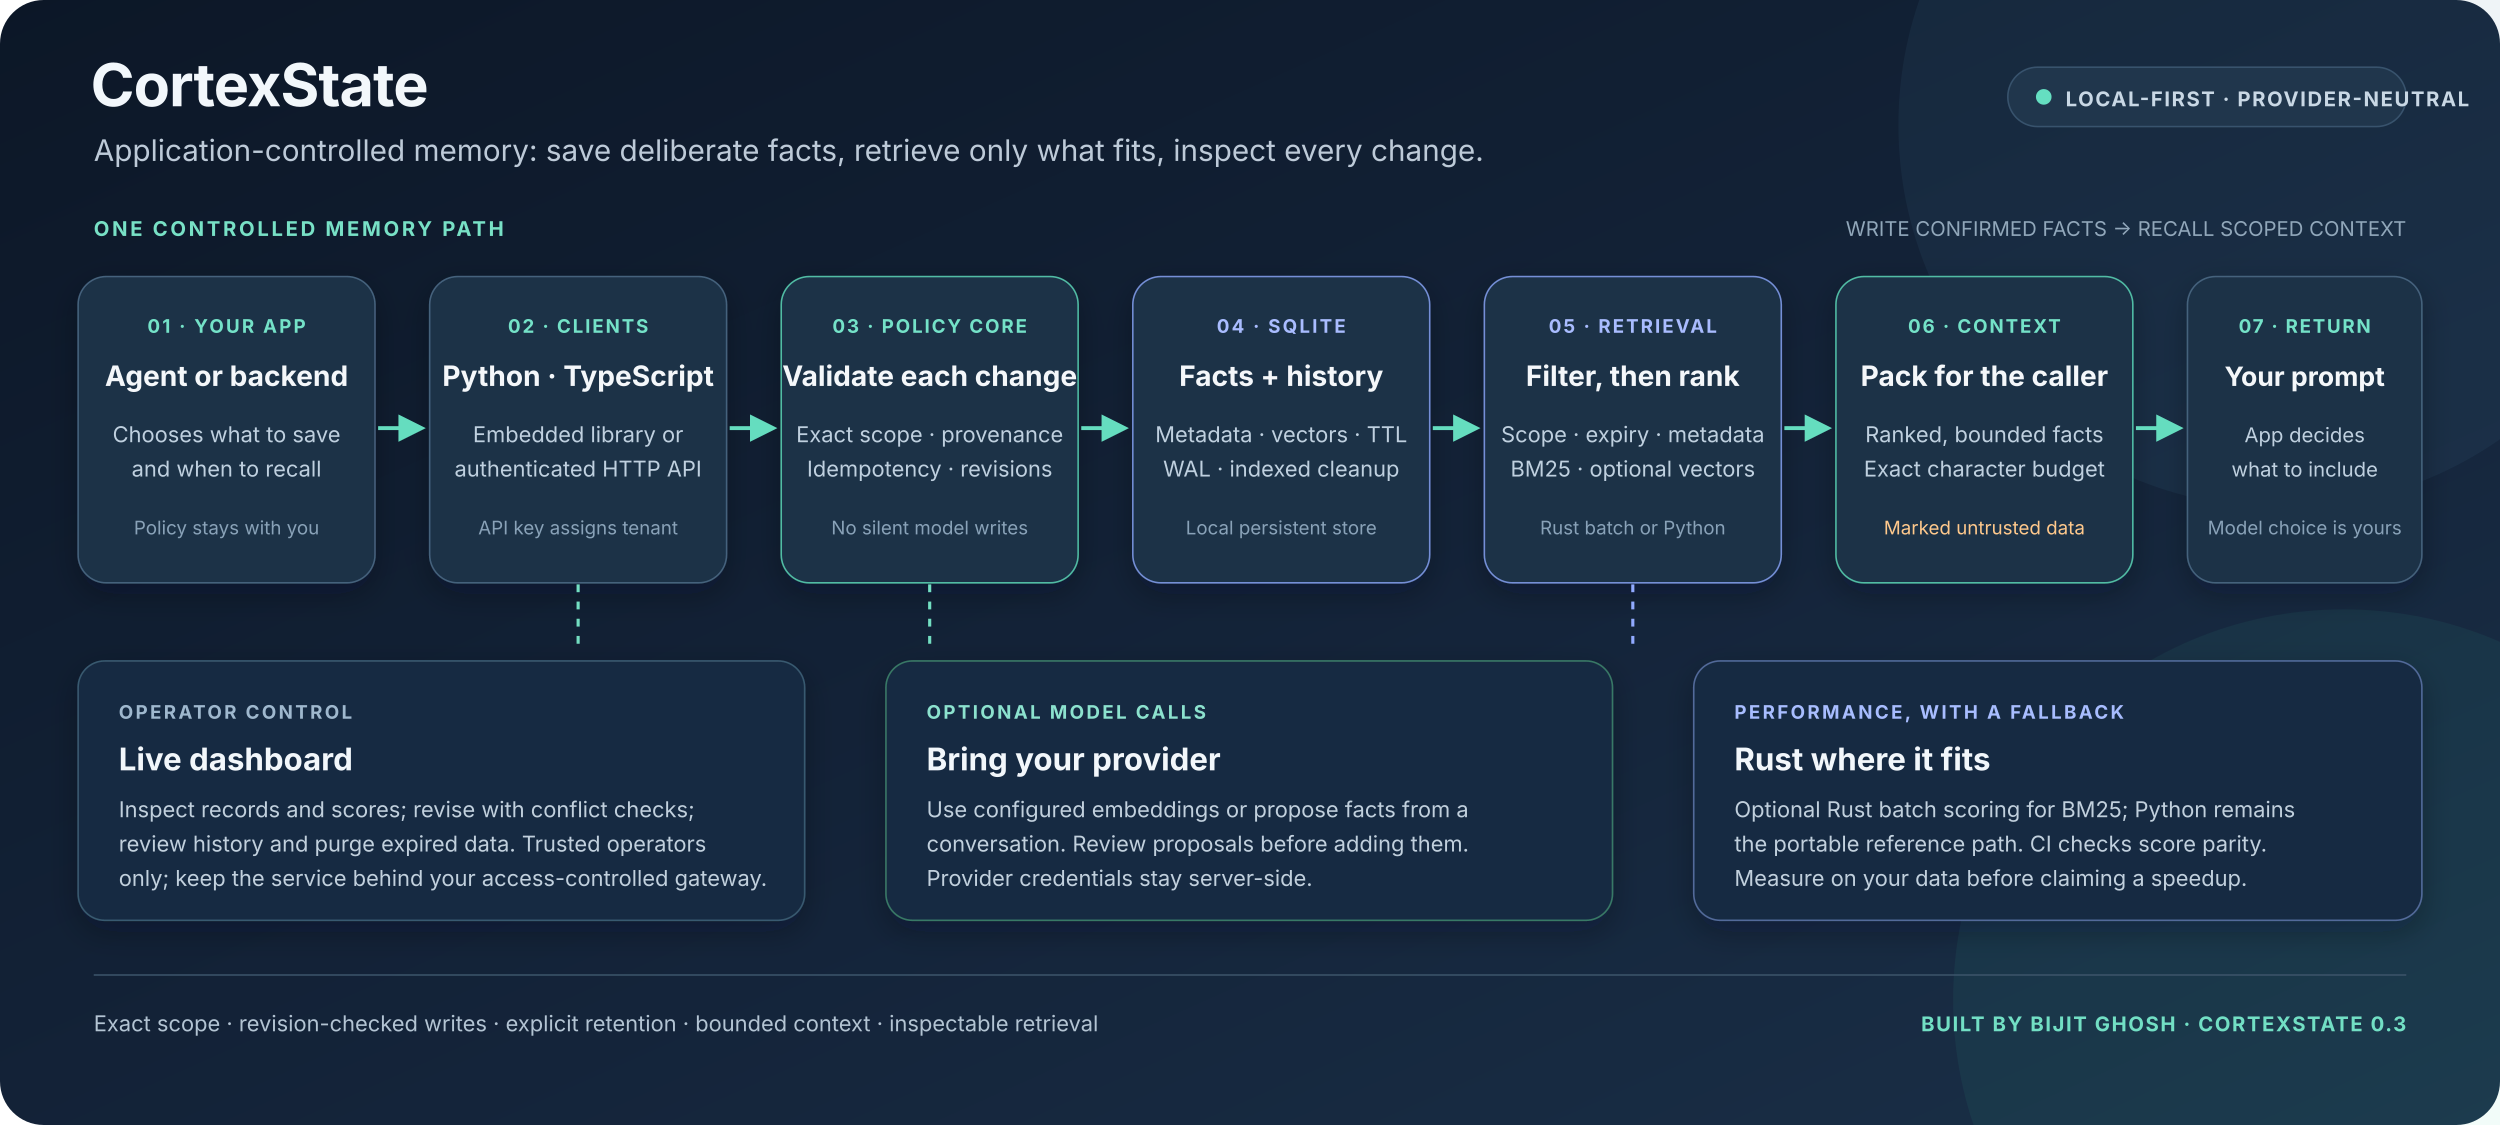
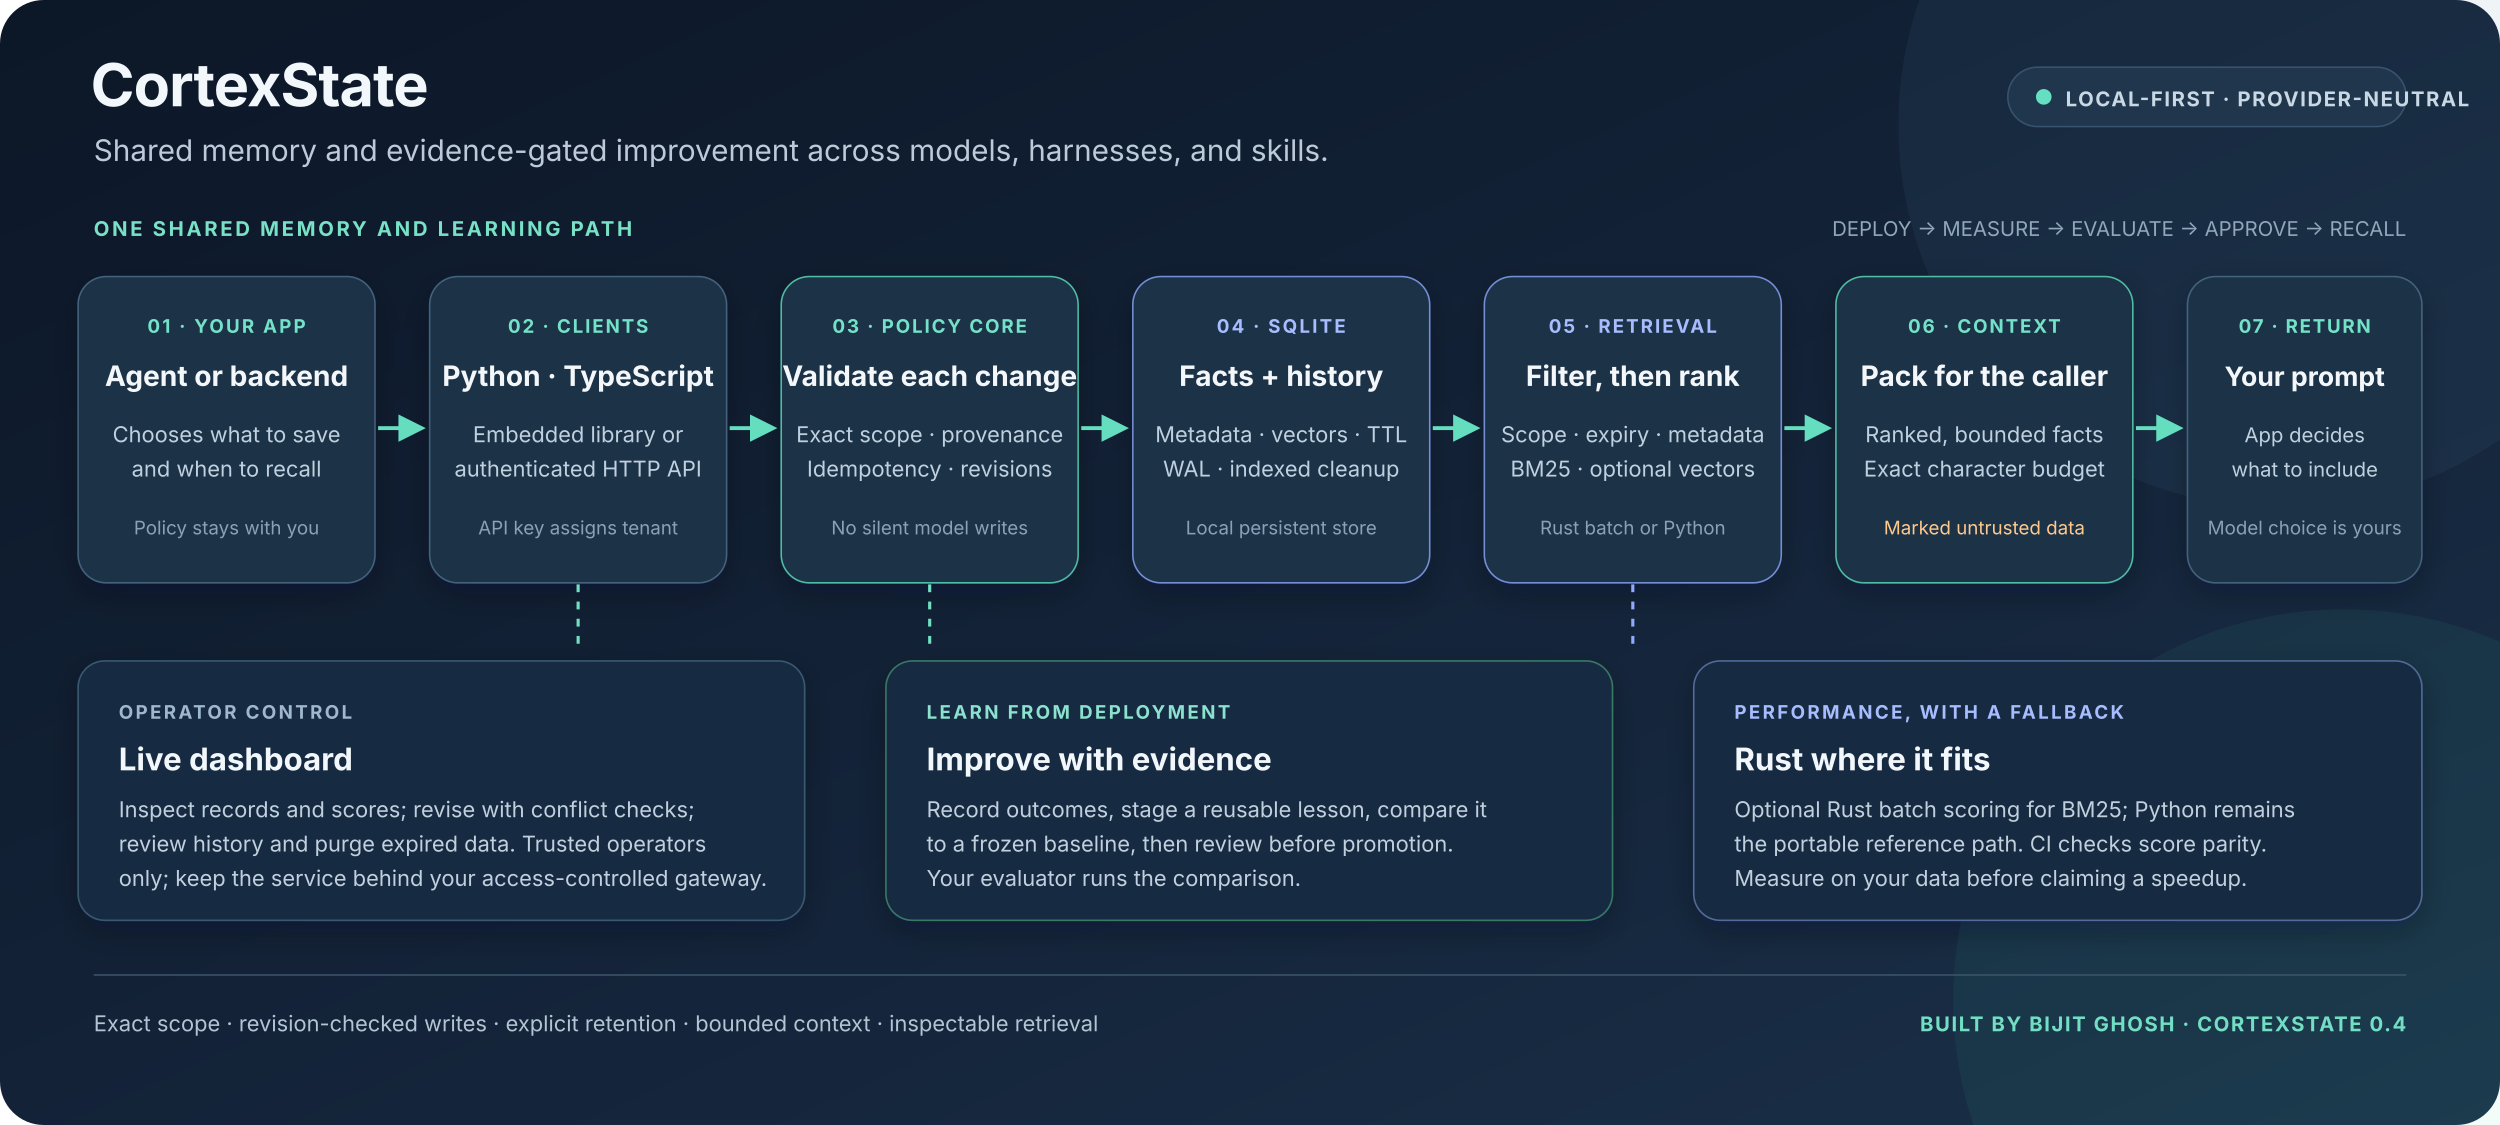
<svg xmlns="http://www.w3.org/2000/svg" width="1600" height="720" viewBox="0 0 1600 720" role="img" aria-labelledby="title desc">
  <defs>
    <linearGradient id="bg" x1="0" y1="0" x2="1" y2="1">
      <stop stop-color="#0c1727" />
      <stop offset=".58" stop-color="#14243a" />
      <stop offset="1" stop-color="#1a3048" />
    </linearGradient>
    <linearGradient id="accent" x1="0" y1="0" x2="1" y2="0">
      <stop stop-color="#64e1c2" />
      <stop offset="1" stop-color="#8db2ff" />
    </linearGradient>
    <linearGradient id="read" x1="0" y1="0" x2="1" y2="0">
      <stop stop-color="#8bb4ff" />
      <stop offset="1" stop-color="#7ae2c4" />
    </linearGradient>
    <filter id="shadow" x="-15%" y="-20%" width="130%" height="150%">
      <feDropShadow dx="0" dy="7" stdDeviation="10" flood-color="#050b14" flood-opacity=".28" />
    </filter>
    <marker id="arrow" viewBox="0 0 10 10" refX="8" refY="5" markerWidth="7" markerHeight="7" orient="auto-start-reverse">
      <path d="M0 0L10 5 0 10z" fill="#65ddbf" />
    </marker>
    <marker id="arrowRead" viewBox="0 0 10 10" refX="8" refY="5" markerWidth="7" markerHeight="7" orient="auto-start-reverse">
      <path d="M0 0L10 5 0 10z" fill="#8db2ff" />
    </marker>
  </defs>
  <rect width="1600" height="720" rx="28" fill="url(#bg)" />
  <circle cx="1460" cy="80" r="245" fill="#4c87a7" opacity=".09" />
  <circle cx="1500" cy="640" r="250" fill="#36cda7" opacity=".07" />
  <g font-family="Segoe UI, Inter, Arial, sans-serif">
    <text x="58" y="68" fill="#f2f7fb" font-size="38" font-weight="750" letter-spacing="-.6">CortexState</text>
-     <text x="60" y="103" fill="#bdcad8" font-size="19">Application-controlled memory: save deliberate facts, retrieve only what fits, inspect every change.</text>
+     <text x="60" y="103" fill="#bdcad8" font-size="19">Shared memory and evidence-gated improvement across models, harnesses, and skills.</text>
    <rect x="1285" y="43" width="255" height="38" rx="19" fill="#20364c" stroke="#38536d" />
    <circle cx="1308" cy="62" r="5" fill="#65dfc1" />
    <text x="1322" y="68" fill="#c9d8e5" font-size="13" font-weight="700" letter-spacing="1">LOCAL-FIRST · PROVIDER-NEUTRAL</text>
-     <text x="60" y="151" fill="#78e1c6" font-size="13" font-weight="750" letter-spacing="1.7">ONE CONTROLLED MEMORY PATH</text>
-     <text x="1540" y="151" fill="#91a7ba" font-size="13" text-anchor="end">WRITE CONFIRMED FACTS  →  RECALL SCOPED CONTEXT</text>
+     <text x="60" y="151" fill="#78e1c6" font-size="13" font-weight="750" letter-spacing="1.7">ONE SHARED MEMORY AND LEARNING PATH</text>
+     <text x="1540" y="151" fill="#91a7ba" font-size="13" text-anchor="end">DEPLOY  →  MEASURE  →  EVALUATE  →  APPROVE  →  RECALL</text>
    <g filter="url(#shadow)">
      <rect x="50" y="177" width="190" height="196" rx="18" fill="#1b3047" stroke="#45627c" />
      <rect x="275" y="177" width="190" height="196" rx="18" fill="#1b3047" stroke="#45627c" />
      <rect x="500" y="177" width="190" height="196" rx="18" fill="#1b3047" stroke="#51bca4" />
      <rect x="725" y="177" width="190" height="196" rx="18" fill="#1b3047" stroke="#748fd6" />
      <rect x="950" y="177" width="190" height="196" rx="18" fill="#1b3047" stroke="#748fd6" />
      <rect x="1175" y="177" width="190" height="196" rx="18" fill="#1b3047" stroke="#51bca4" />
      <rect x="1400" y="177" width="150" height="196" rx="18" fill="#1b3047" stroke="#45627c" />
    </g>
    <g fill="none" stroke="#65ddbf" stroke-width="2.5" marker-end="url(#arrow)">
      <path d="M242 274h27" />
      <path d="M467 274h27" />
      <path d="M692 274h27" />
      <path d="M917 274h27" />
      <path d="M1142 274h27" />
      <path d="M1367 274h27" />
    </g>
    <g text-anchor="middle">
      <text x="145" y="213" fill="#74e2c8" font-size="12" font-weight="750" letter-spacing="1.4">01 · YOUR APP</text>
      <text x="145" y="247" fill="#f4f7fa" font-size="18" font-weight="700">Agent or backend</text>
      <text x="145" y="283" fill="#bfd0df" font-size="14">Chooses what to save</text>
      <text x="145" y="305" fill="#bfd0df" font-size="14">and when to recall</text>
      <text x="145" y="342" fill="#89a2b8" font-size="12">Policy stays with you</text>
      <text x="370" y="213" fill="#74e2c8" font-size="12" font-weight="750" letter-spacing="1.2">02 · CLIENTS</text>
      <text x="370" y="247" fill="#f4f7fa" font-size="18" font-weight="700">Python · TypeScript</text>
      <text x="370" y="283" fill="#bfd0df" font-size="14">Embedded library or</text>
      <text x="370" y="305" fill="#bfd0df" font-size="14">authenticated HTTP API</text>
      <text x="370" y="342" fill="#89a2b8" font-size="12">API key assigns tenant</text>
      <text x="595" y="213" fill="#74e2c8" font-size="12" font-weight="750" letter-spacing="1.2">03 · POLICY CORE</text>
      <text x="595" y="247" fill="#f4f7fa" font-size="18" font-weight="700">Validate each change</text>
      <text x="595" y="283" fill="#bfd0df" font-size="14">Exact scope · provenance</text>
      <text x="595" y="305" fill="#bfd0df" font-size="14">Idempotency · revisions</text>
      <text x="595" y="342" fill="#89a2b8" font-size="12">No silent model writes</text>
      <text x="820" y="213" fill="#a9bcff" font-size="12" font-weight="750" letter-spacing="1.4">04 · SQLITE</text>
      <text x="820" y="247" fill="#f4f7fa" font-size="18" font-weight="700">Facts + history</text>
      <text x="820" y="283" fill="#bfd0df" font-size="14">Metadata · vectors · TTL</text>
      <text x="820" y="305" fill="#bfd0df" font-size="14">WAL · indexed cleanup</text>
      <text x="820" y="342" fill="#89a2b8" font-size="12">Local persistent store</text>
      <text x="1045" y="213" fill="#a9bcff" font-size="12" font-weight="750" letter-spacing="1.3">05 · RETRIEVAL</text>
      <text x="1045" y="247" fill="#f4f7fa" font-size="18" font-weight="700">Filter, then rank</text>
      <text x="1045" y="283" fill="#bfd0df" font-size="14">Scope · expiry · metadata</text>
      <text x="1045" y="305" fill="#bfd0df" font-size="14">BM25 · optional vectors</text>
      <text x="1045" y="342" fill="#89a2b8" font-size="12">Rust batch or Python</text>
      <text x="1270" y="213" fill="#74e2c8" font-size="12" font-weight="750" letter-spacing="1.2">06 · CONTEXT</text>
      <text x="1270" y="247" fill="#f4f7fa" font-size="18" font-weight="700">Pack for the caller</text>
      <text x="1270" y="283" fill="#bfd0df" font-size="14">Ranked, bounded facts</text>
      <text x="1270" y="305" fill="#bfd0df" font-size="14">Exact character budget</text>
      <text x="1270" y="342" fill="#ffc98c" font-size="12">Marked untrusted data</text>
      <text x="1475" y="213" fill="#74e2c8" font-size="12" font-weight="750" letter-spacing="1.1">07 · RETURN</text>
      <text x="1475" y="247" fill="#f4f7fa" font-size="17" font-weight="700">Your prompt</text>
      <text x="1475" y="283" fill="#bfd0df" font-size="13">App decides</text>
      <text x="1475" y="305" fill="#bfd0df" font-size="13">what to include</text>
      <text x="1475" y="342" fill="#89a2b8" font-size="12">Model choice is yours</text>
    </g>
    <path d="M595 374v39" fill="none" stroke="#73dfc2" stroke-width="2" stroke-dasharray="5 6" />
    <path d="M370 374v39" fill="none" stroke="#73dfc2" stroke-width="2" stroke-dasharray="5 6" />
    <path d="M1045 374v39" fill="none" stroke="#91aaff" stroke-width="2" stroke-dasharray="5 6" />
    <g filter="url(#shadow)">
      <rect x="50" y="423" width="465" height="166" rx="17" fill="#182c43" stroke="#395a70" />
      <rect x="567" y="423" width="465" height="166" rx="17" fill="#182c43" stroke="#397966" />
      <rect x="1084" y="423" width="466" height="166" rx="17" fill="#182c43" stroke="#526a9a" />
    </g>
    <g>
      <text x="76" y="460" fill="#9fb8ce" font-size="12" font-weight="750" letter-spacing="1.5">OPERATOR CONTROL</text>
      <text x="76" y="493" fill="#f2f7fb" font-size="20" font-weight="700">Live dashboard</text>
      <text x="76" y="523" fill="#c1d0dd" font-size="14">Inspect records and scores; revise with conflict checks;</text>
      <text x="76" y="545" fill="#c1d0dd" font-size="14">review history and purge expired data. Trusted operators</text>
      <text x="76" y="567" fill="#c1d0dd" font-size="14">only; keep the service behind your access-controlled gateway.</text>
-       <text x="593" y="460" fill="#8ce2ce" font-size="12" font-weight="750" letter-spacing="1.5">OPTIONAL MODEL CALLS</text>
-       <text x="593" y="493" fill="#f2f7fb" font-size="20" font-weight="700">Bring your provider</text>
-       <text x="593" y="523" fill="#c1d0dd" font-size="14">Use configured embeddings or propose facts from a</text>
-       <text x="593" y="545" fill="#c1d0dd" font-size="14">conversation. Review proposals before adding them.</text>
-       <text x="593" y="567" fill="#c1d0dd" font-size="14">Provider credentials stay server-side.</text>
+       <text x="593" y="460" fill="#8ce2ce" font-size="12" font-weight="750" letter-spacing="1.5">LEARN FROM DEPLOYMENT</text>
+       <text x="593" y="493" fill="#f2f7fb" font-size="20" font-weight="700">Improve with evidence</text>
+       <text x="593" y="523" fill="#c1d0dd" font-size="14">Record outcomes, stage a reusable lesson, compare it</text>
+       <text x="593" y="545" fill="#c1d0dd" font-size="14">to a frozen baseline, then review before promotion.</text>
+       <text x="593" y="567" fill="#c1d0dd" font-size="14">Your evaluator runs the comparison.</text>
      <text x="1110" y="460" fill="#a8bdff" font-size="12" font-weight="750" letter-spacing="1.5">PERFORMANCE, WITH A FALLBACK</text>
      <text x="1110" y="493" fill="#f2f7fb" font-size="20" font-weight="700">Rust where it fits</text>
      <text x="1110" y="523" fill="#c1d0dd" font-size="14">Optional Rust batch scoring for BM25; Python remains</text>
      <text x="1110" y="545" fill="#c1d0dd" font-size="14">the portable reference path. CI checks score parity.</text>
      <text x="1110" y="567" fill="#c1d0dd" font-size="14">Measure on your data before claiming a speedup.</text>
    </g>
    <path d="M60 624H1540" stroke="#3b5369" stroke-width="1" />
    <text x="60" y="660" fill="#b3c4d3" font-size="14">Exact scope · revision-checked writes · explicit retention · bounded context · inspectable retrieval</text>
-     <text x="1540" y="660" fill="#72dfc4" font-size="13" font-weight="750" text-anchor="end" letter-spacing="1">BUILT BY BIJIT GHOSH · CORTEXSTATE 0.3</text>
+     <text x="1540" y="660" fill="#72dfc4" font-size="13" font-weight="750" text-anchor="end" letter-spacing="1">BUILT BY BIJIT GHOSH · CORTEXSTATE 0.4</text>
  </g>
</svg>
